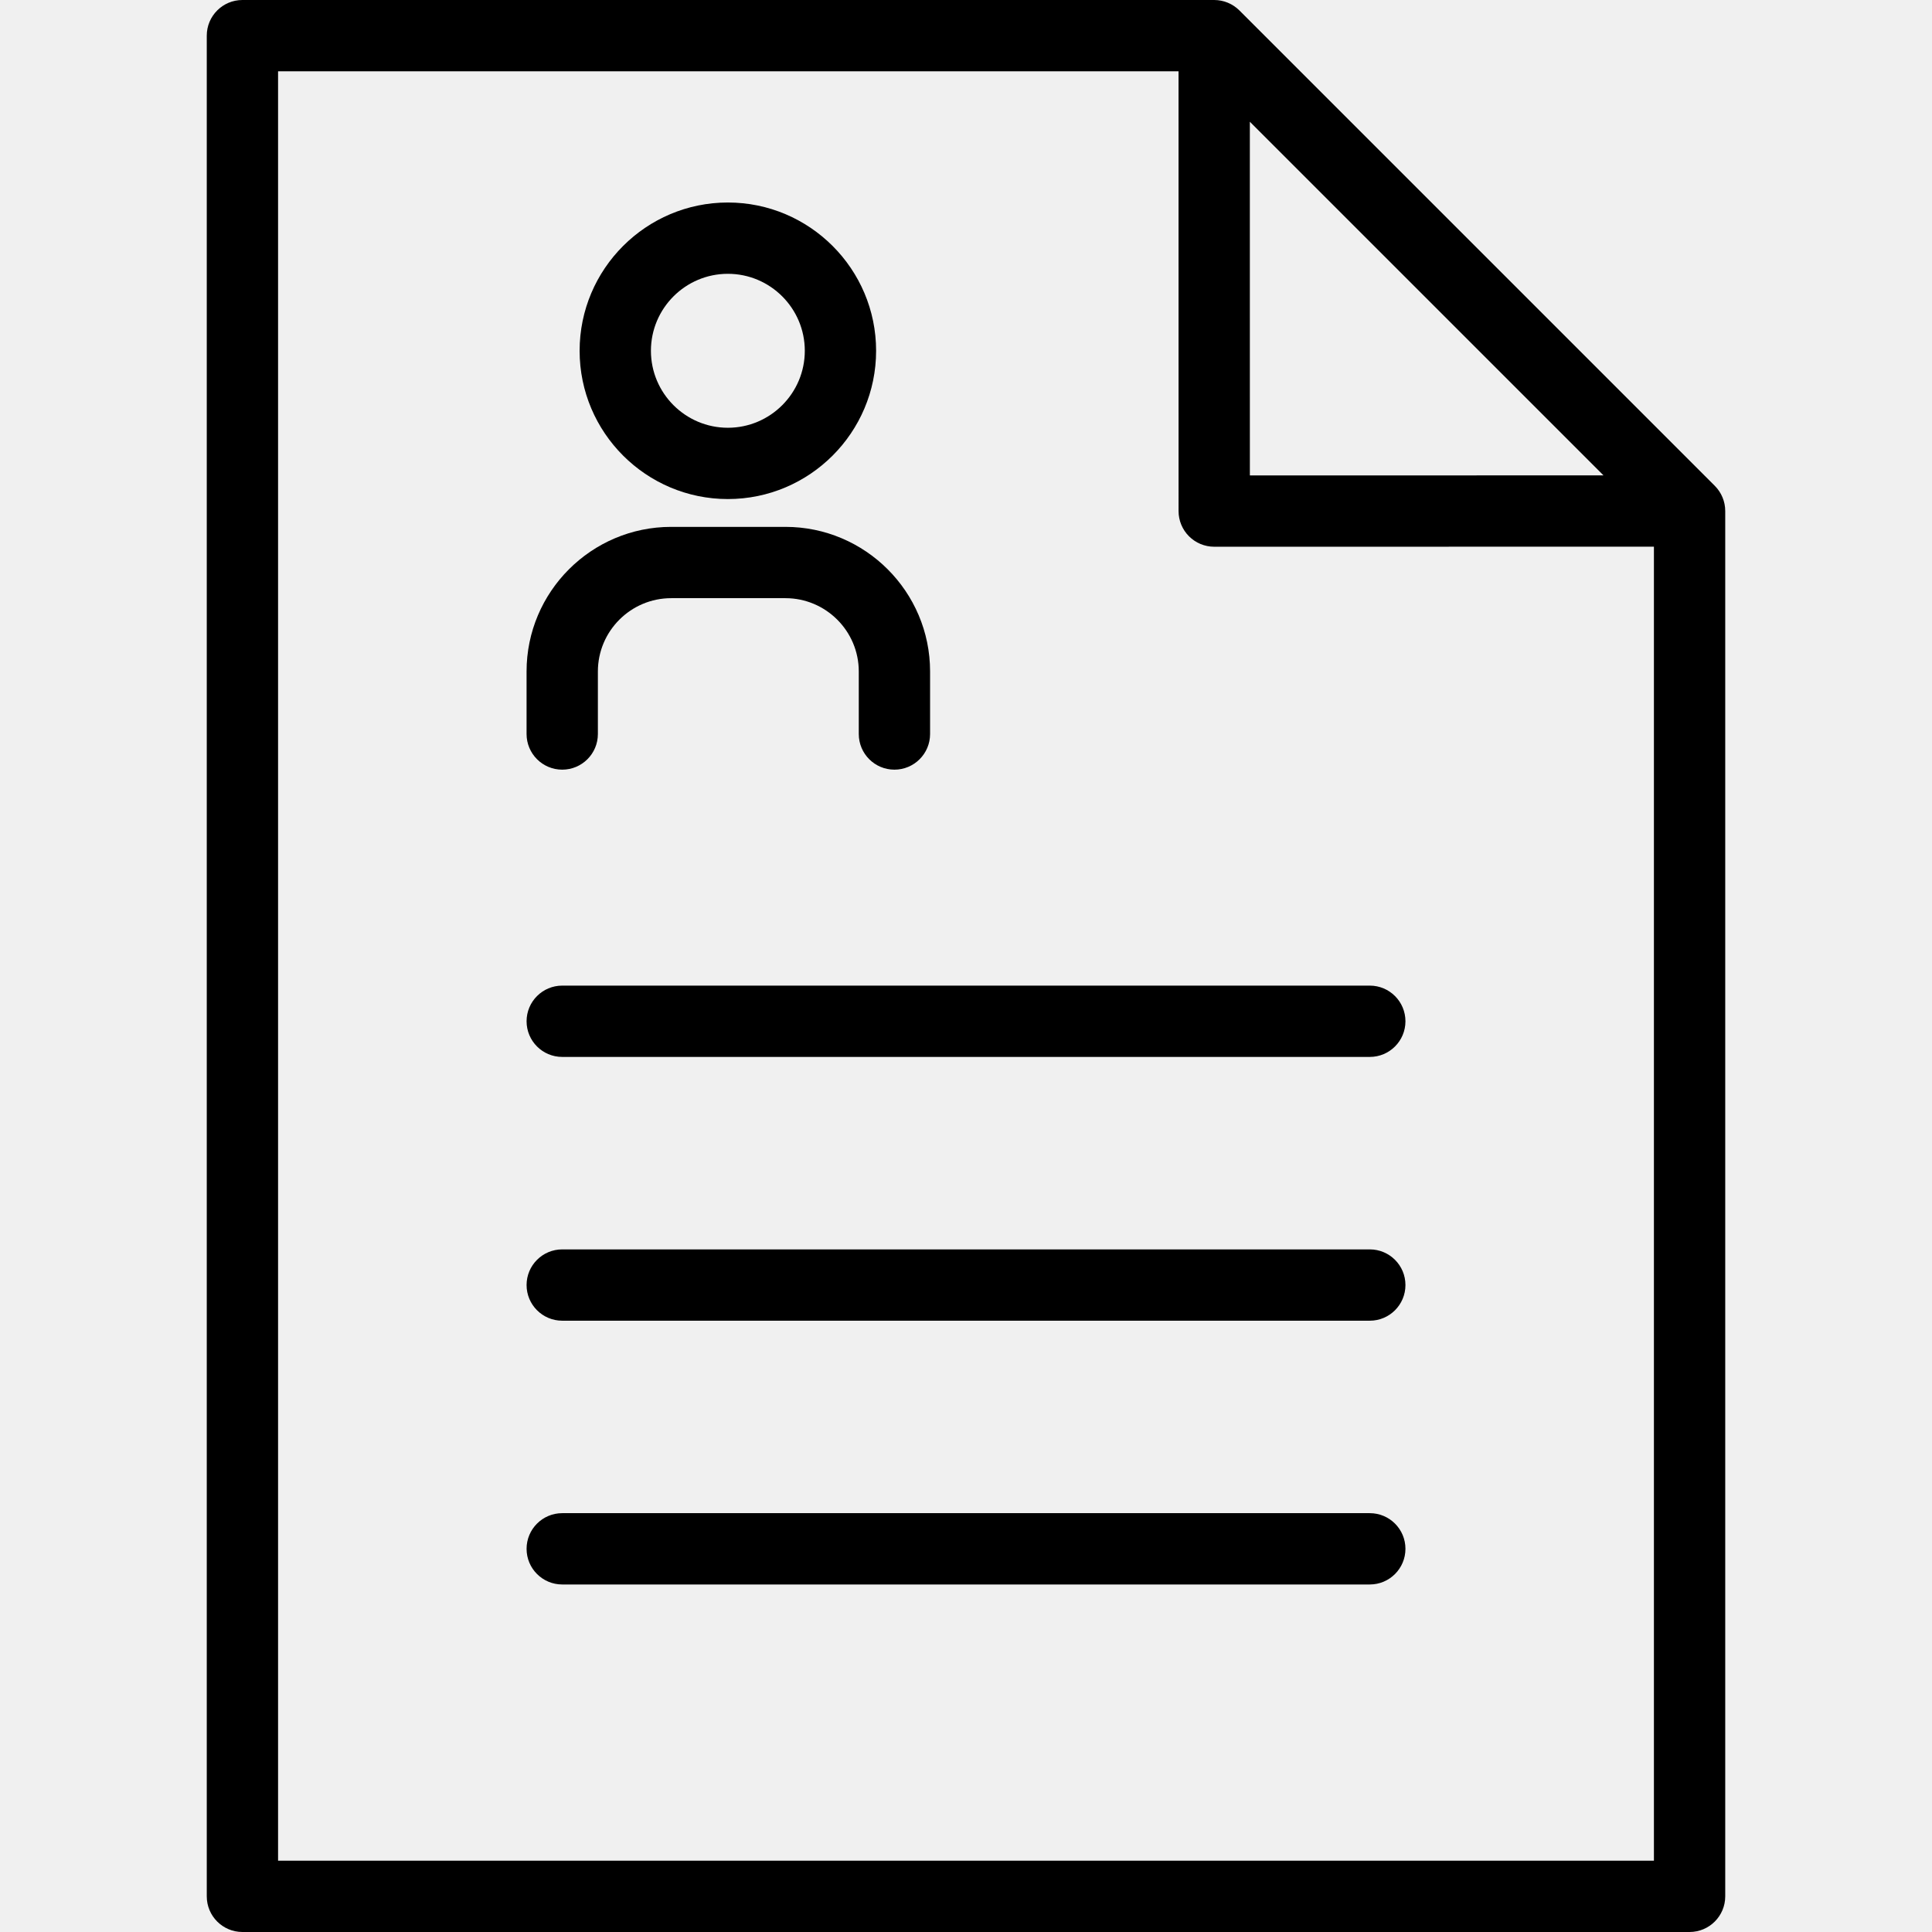
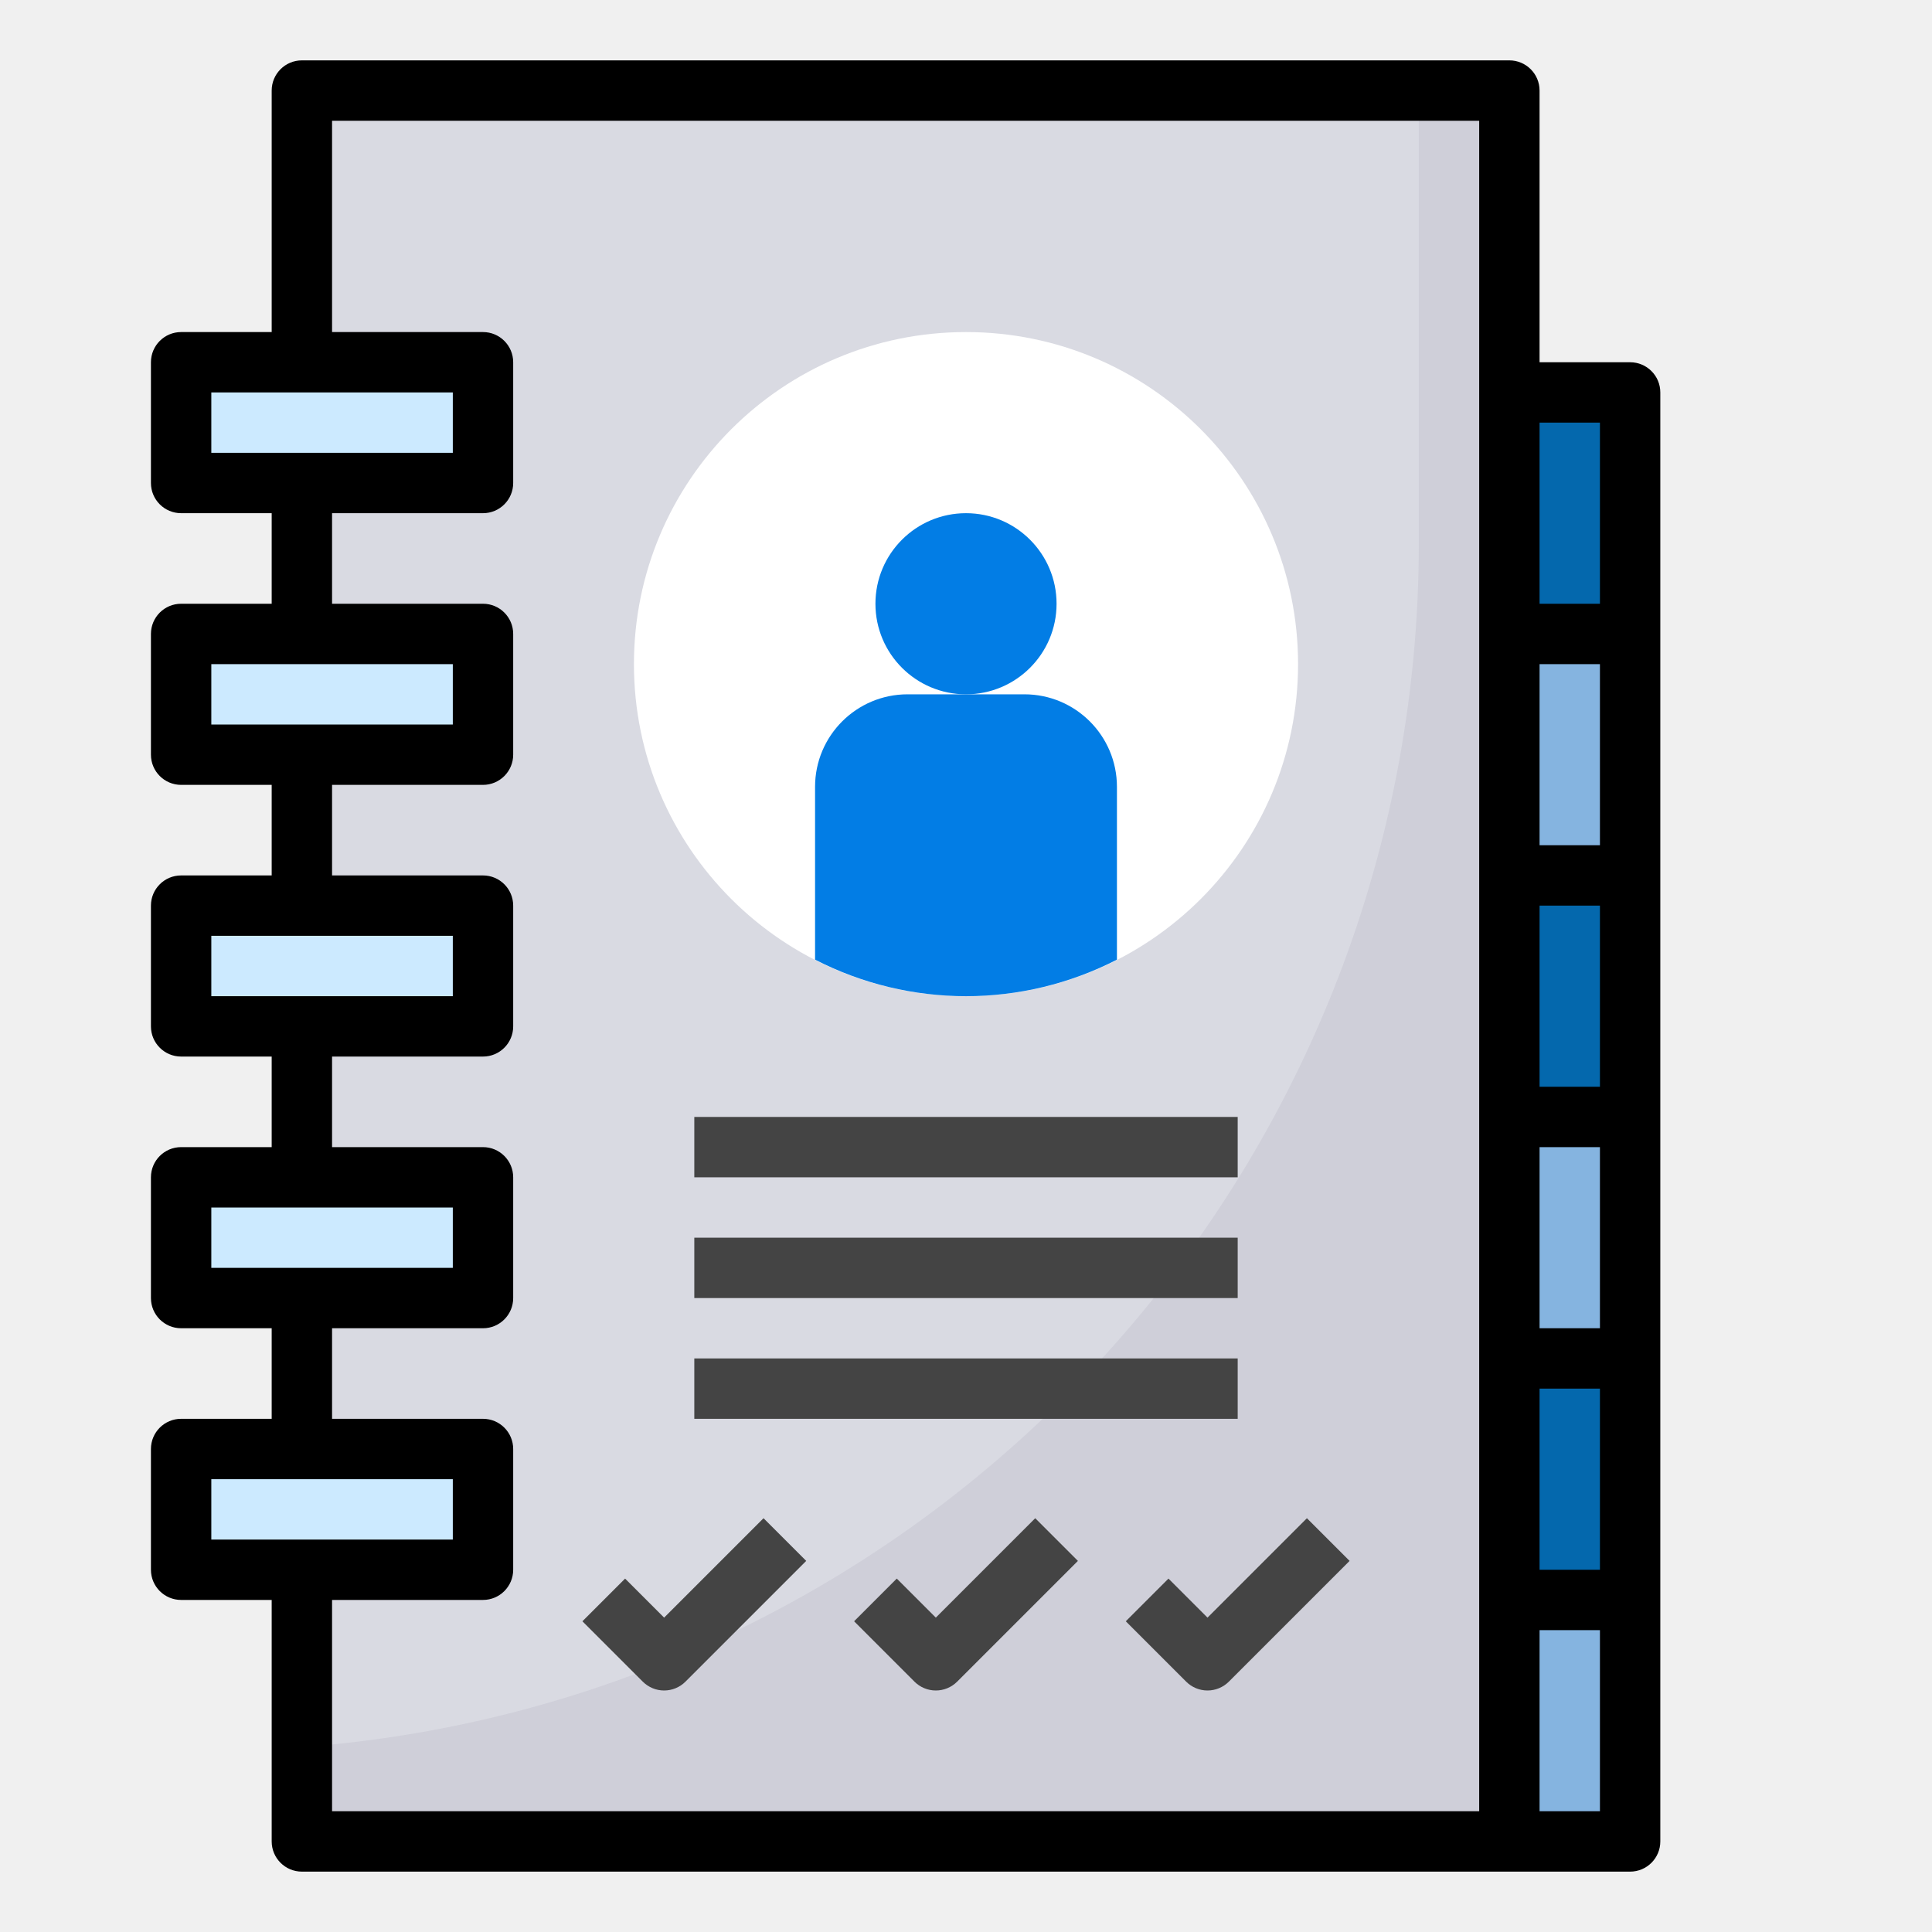
- <svg xmlns="http://www.w3.org/2000/svg" version="1.1" id="Capa_1" x="0px" y="0px" viewBox="0 0 297.384 297.384" style="enable-background:new 0 0 297.384 297.384;" xml:space="preserve">
-   <g>
-     <path d="M265.53,78.112c-0.014-0.134-0.037-0.266-0.06-0.397c-0.008-0.045-0.013-0.091-0.02-0.135   c-0.031-0.156-0.072-0.31-0.116-0.462c-0.006-0.019-0.009-0.038-0.015-0.058c-0.047-0.152-0.102-0.303-0.162-0.45   c-0.007-0.018-0.012-0.037-0.02-0.055c-0.058-0.139-0.124-0.274-0.193-0.408c-0.013-0.025-0.023-0.053-0.037-0.077   c-0.064-0.122-0.139-0.239-0.212-0.355c-0.022-0.035-0.042-0.072-0.065-0.106c-0.07-0.106-0.149-0.207-0.228-0.308   c-0.032-0.041-0.06-0.085-0.093-0.124c-0.096-0.117-0.199-0.228-0.305-0.337c-0.02-0.02-0.035-0.041-0.055-0.061L190.776,1.608   V1.607c-0.127-0.127-0.261-0.247-0.398-0.36c-0.03-0.025-0.063-0.047-0.094-0.07c-0.111-0.087-0.223-0.173-0.338-0.25   c-0.028-0.02-0.059-0.035-0.087-0.053c-0.123-0.079-0.247-0.156-0.376-0.225c-0.018-0.01-0.038-0.018-0.057-0.027   c-0.141-0.073-0.283-0.143-0.43-0.203c-0.008-0.004-0.018-0.006-0.025-0.01c-0.157-0.065-0.316-0.122-0.479-0.172   c-0.007-0.002-0.014-0.002-0.02-0.004c-0.164-0.05-0.331-0.092-0.5-0.126c-0.021-0.005-0.044-0.006-0.065-0.011   c-0.154-0.028-0.31-0.054-0.468-0.069c-0.1-0.01-0.201-0.011-0.303-0.015C187.057,0.009,186.977,0,186.895,0   c-0.002,0-0.003,0-0.005,0H37.315c-3.031,0-5.488,2.457-5.488,5.488v286.408c0,3.03,2.457,5.487,5.488,5.487h222.754   c3.031,0,5.488-2.457,5.488-5.487V78.66l0,0v-0.001c0-0.007-0.002-0.015-0.002-0.021C265.555,78.46,265.546,78.285,265.53,78.112z    M246.822,73.174l-54.435,0.006l-0.004-54.442L246.822,73.174z M254.581,286.409H42.802V10.976h138.605l0.004,67.693   c0,1.455,0.578,2.852,1.607,3.88c1.029,1.029,2.426,1.607,3.881,1.607l67.682-0.008V286.409z" />
-     <path d="M112.038,76.817c12.582,0,22.817-10.238,22.817-22.823c0-12.585-10.235-22.823-22.817-22.823   c-12.583,0-22.82,10.238-22.82,22.823C89.217,66.579,99.455,76.817,112.038,76.817z M112.038,42.146   c6.529,0,11.842,5.315,11.842,11.849c0,6.532-5.313,11.848-11.842,11.848c-6.531,0-11.844-5.315-11.844-11.848   C100.194,47.461,105.506,42.146,112.038,42.146z" />
-     <path d="M86.541,118.47c3.031,0,5.488-2.457,5.488-5.487v-9.626c0-6.222,5.064-11.283,11.286-11.283h17.582   c6.226,0,11.291,5.062,11.291,11.283v9.626c0,3.03,2.456,5.487,5.487,5.487c3.031,0,5.488-2.457,5.488-5.487v-9.626   c0-12.273-9.988-22.258-22.267-22.258h-17.582c-12.275,0-22.262,9.984-22.262,22.258v9.626   C81.054,116.013,83.511,118.47,86.541,118.47z" />
-     <path d="M81.054,157.2c0,3.03,2.457,5.487,5.487,5.487h124.305c3.031,0,5.488-2.457,5.488-5.487c0-3.031-2.457-5.488-5.488-5.488   H86.541C83.511,151.712,81.054,154.169,81.054,157.2z" />
-     <path d="M210.846,232.915H86.541c-3.03,0-5.487,2.457-5.487,5.488c0,3.031,2.457,5.488,5.487,5.488h124.305   c3.031,0,5.488-2.457,5.488-5.488C216.335,235.372,213.877,232.915,210.846,232.915z" />
-     <path d="M210.846,192.313H86.541c-3.03,0-5.487,2.457-5.487,5.488c0,3.031,2.457,5.488,5.487,5.488h124.305   c3.031,0,5.488-2.457,5.488-5.488C216.335,194.77,213.877,192.313,210.846,192.313z" />
-   </g>
-   <g>
- </g>
-   <g>
- </g>
-   <g>
- </g>
-   <g>
- </g>
-   <g>
- </g>
-   <g>
- </g>
-   <g>
- </g>
-   <g>
- </g>
-   <g>
- </g>
-   <g>
- </g>
-   <g>
- </g>
-   <g>
- </g>
-   <g>
- </g>
-   <g>
- </g>
-   <g>
- </g>
+ <svg xmlns="http://www.w3.org/2000/svg" id="fill" viewBox="0 0 64 64">
+   <rect height="8" style="fill:#85b4e0" width="5" x="49" y="53" />
+   <rect height="8" style="fill:#0468ad" width="5" x="49" y="45" />
+   <rect height="8" style="fill:#85b4e0" width="5" x="49" y="37" />
+   <rect height="8" style="fill:#0468ad" width="5" x="49" y="29" />
+   <rect height="8" style="fill:#85b4e0" width="5" x="49" y="21" />
+   <rect height="8" style="fill:#0468ad" width="5" x="49" y="13" />
+   <rect height="58" style="fill:#d9dae2" width="40" x="10" y="3" />
+   <path d="M47,18V3h3V61H10V57.876A39.993,39.993,0,0,0,47,18Z" style="fill:#cfcfd9" />
+   <circle cx="32" cy="22" r="11" style="fill:#fff" />
+   <rect height="6" rx="3" ry="3" style="fill:#027de5" width="6" x="29" y="17" />
+   <path d="M33.935,23h-3.87A3.065,3.065,0,0,0,27,26.065V31.79a10.936,10.936,0,0,0,10,0V26.065A3.065,3.065,0,0,0,33.935,23Z" style="fill:#027de5" />
+   <rect height="4" style="fill:#cceaff" width="10" x="6" y="12" />
+   <rect height="4" style="fill:#cceaff" width="10" x="6" y="21" />
+   <rect height="4" style="fill:#cceaff" width="10" x="6" y="30" />
+   <rect height="4" style="fill:#cceaff" width="10" x="6" y="39" />
+   <rect height="4" style="fill:#cceaff" width="10" x="6" y="48" />
+   <rect height="2" style="fill:#444" width="18" x="23" y="37" />
+   <rect height="2" style="fill:#444" width="18" x="23" y="41" />
+   <rect height="2" style="fill:#444" width="18" x="23" y="45" />
+   <path d="M22,56a1,1,0,0,1-.707-.293l-2-2,1.414-1.414L22,53.586l3.293-3.293,1.414,1.414-4,4A1,1,0,0,1,22,56Z" style="fill:#444" />
+   <path d="M31,56a1,1,0,0,1-.707-.293l-2-2,1.414-1.414L31,53.586l3.293-3.293,1.414,1.414-4,4A1,1,0,0,1,31,56Z" style="fill:#444" />
+   <path d="M40,56a1,1,0,0,1-.707-.293l-2-2,1.414-1.414L40,53.586l3.293-3.293,1.414,1.414-4,4A1,1,0,0,1,40,56Z" style="fill:#444" />
+   <path d="M54,12H51V3a1,1,0,0,0-1-1H10A1,1,0,0,0,9,3v8H6a1,1,0,0,0-1,1v4a1,1,0,0,0,1,1H9v3H6a1,1,0,0,0-1,1v4a1,1,0,0,0,1,1H9v3H6a1,1,0,0,0-1,1v4a1,1,0,0,0,1,1H9v3H6a1,1,0,0,0-1,1v4a1,1,0,0,0,1,1H9v3H6a1,1,0,0,0-1,1v4a1,1,0,0,0,1,1H9v8a1,1,0,0,0,1,1H54a1,1,0,0,0,1-1V13A1,1,0,0,0,54,12ZM7,15V13h8v2Zm0,9V22h8v2Zm0,9V31h8v2Zm0,9V40h8v2Zm0,7h8v2H7ZM49,60H11V53h5a1,1,0,0,0,1-1V48a1,1,0,0,0-1-1H11V44h5a1,1,0,0,0,1-1V39a1,1,0,0,0-1-1H11V35h5a1,1,0,0,0,1-1V30a1,1,0,0,0-1-1H11V26h5a1,1,0,0,0,1-1V21a1,1,0,0,0-1-1H11V17h5a1,1,0,0,0,1-1V12a1,1,0,0,0-1-1H11V4H49Zm4,0H51V54h2Zm0-8H51V46h2Zm0-8H51V38h2Zm0-8H51V30h2Zm0-8H51V22h2Zm0-8H51V14h2Z" />
</svg>
